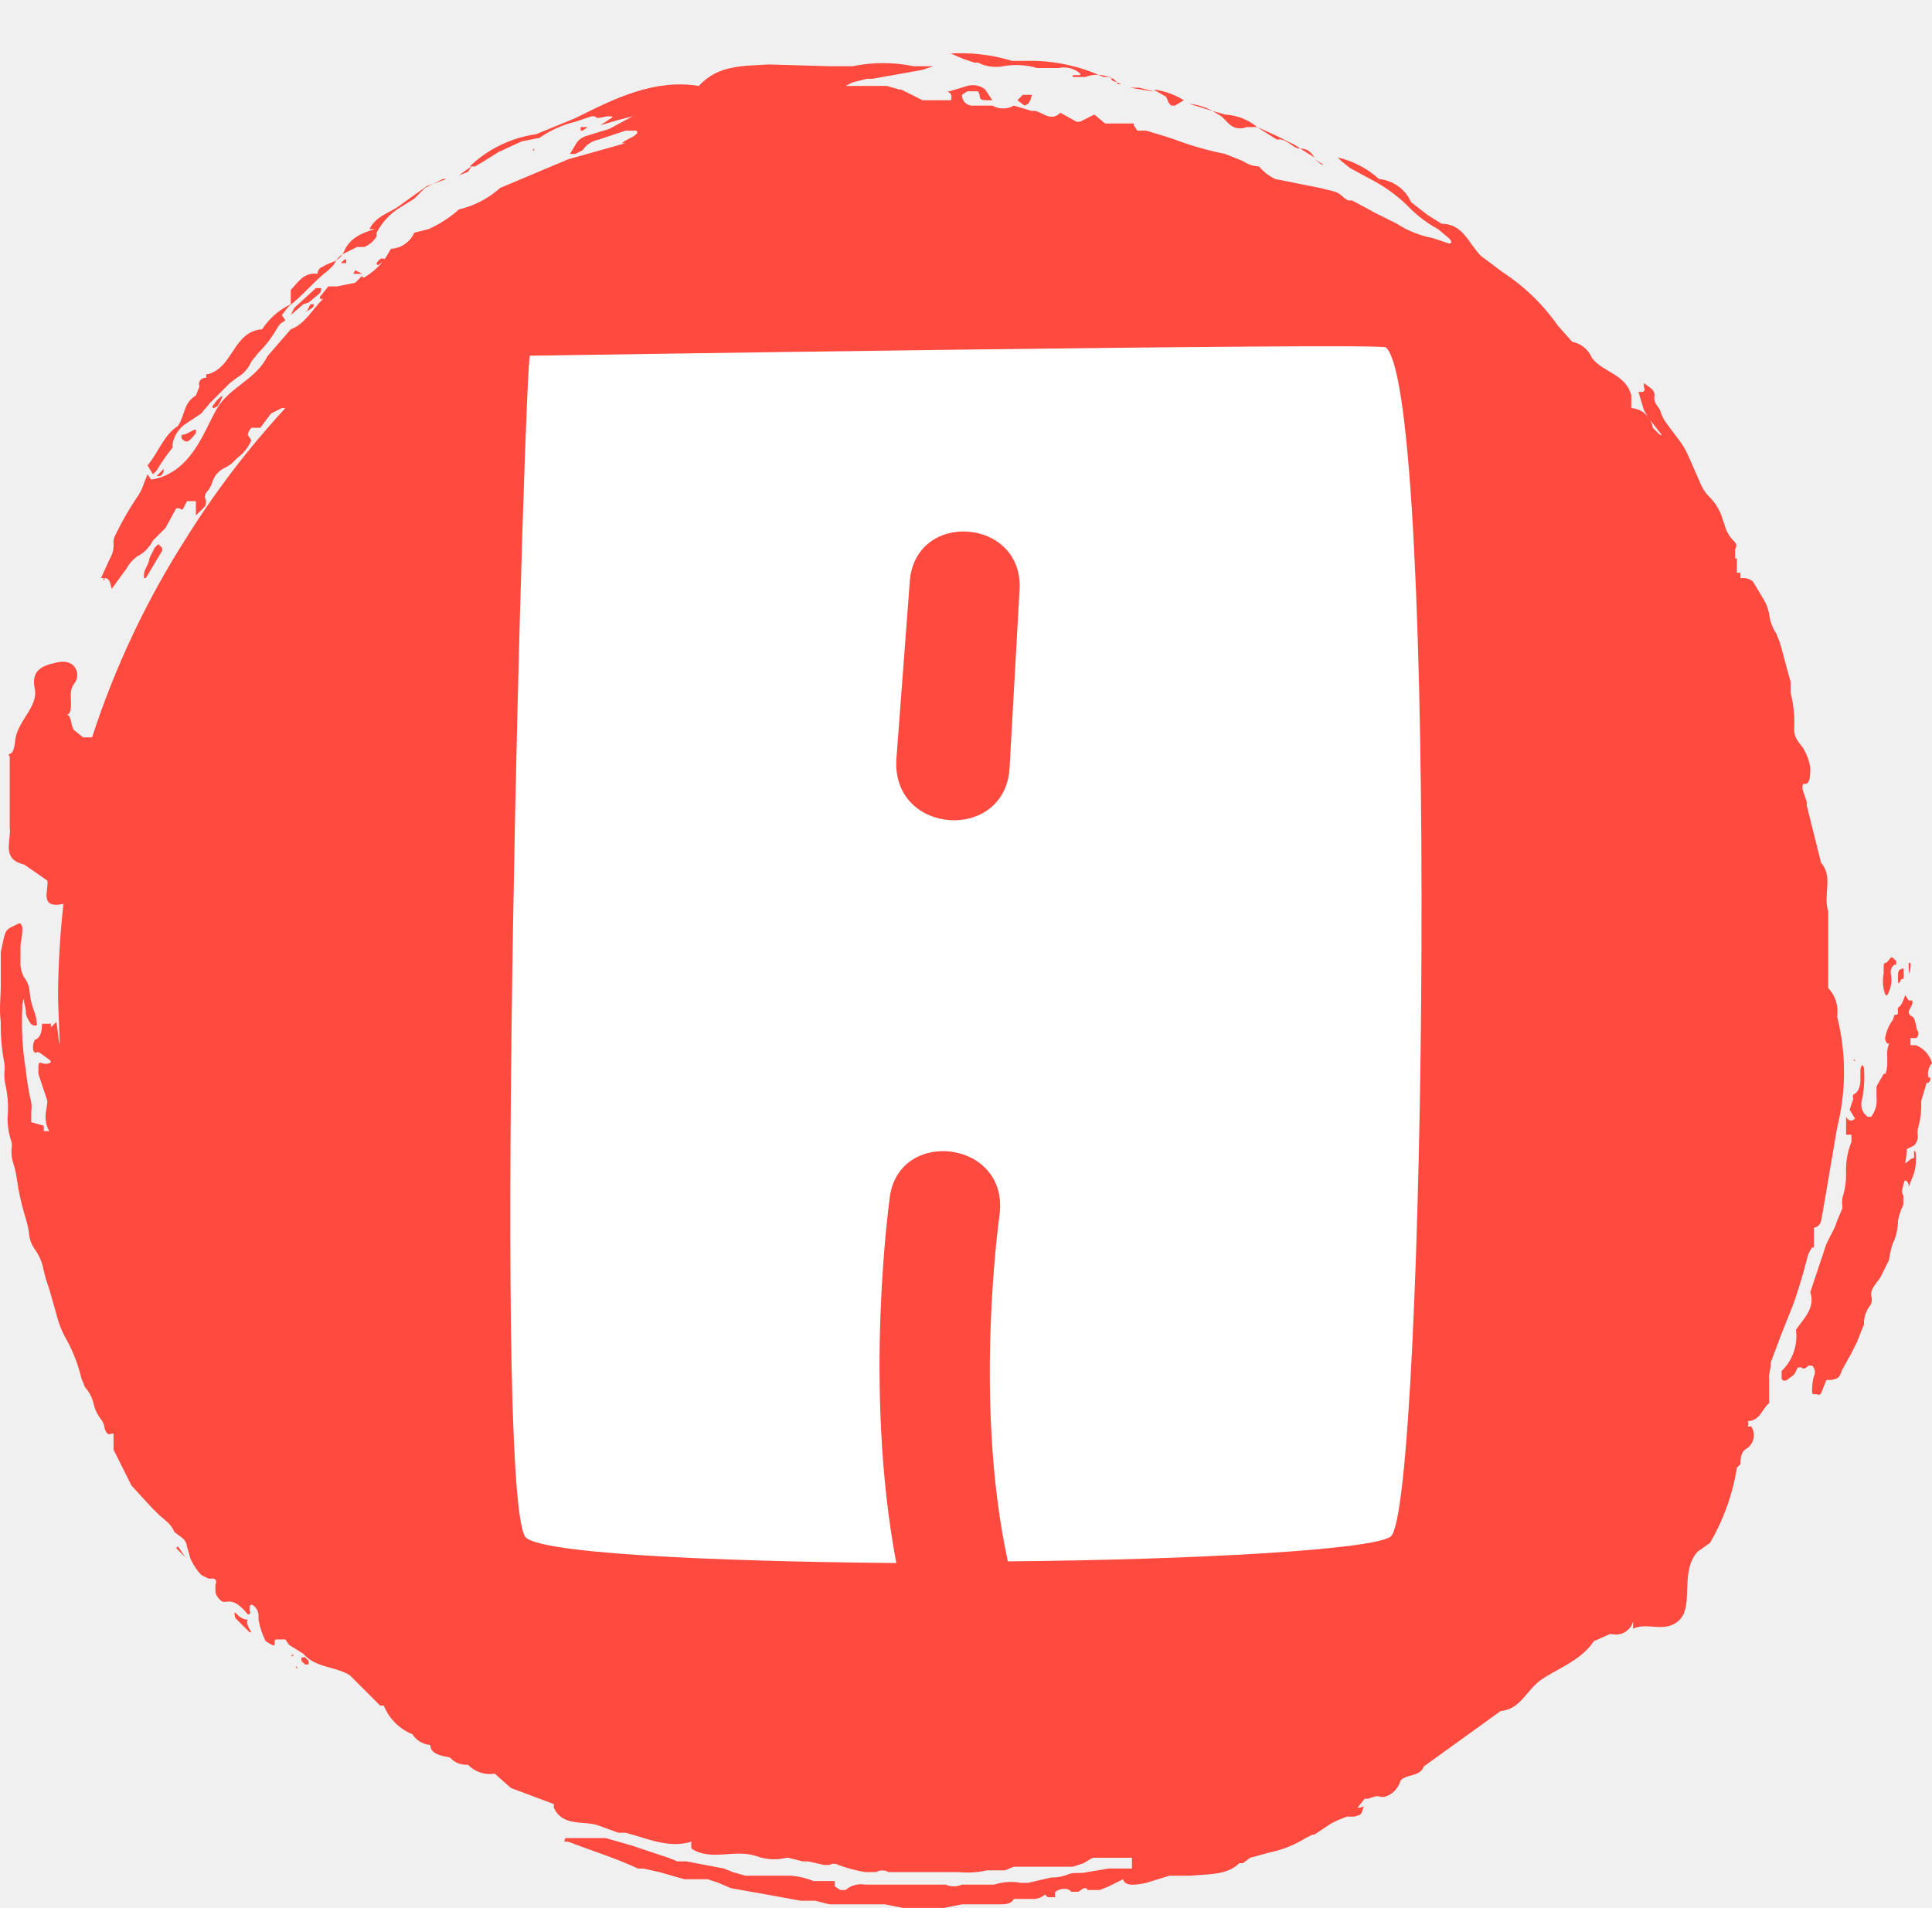
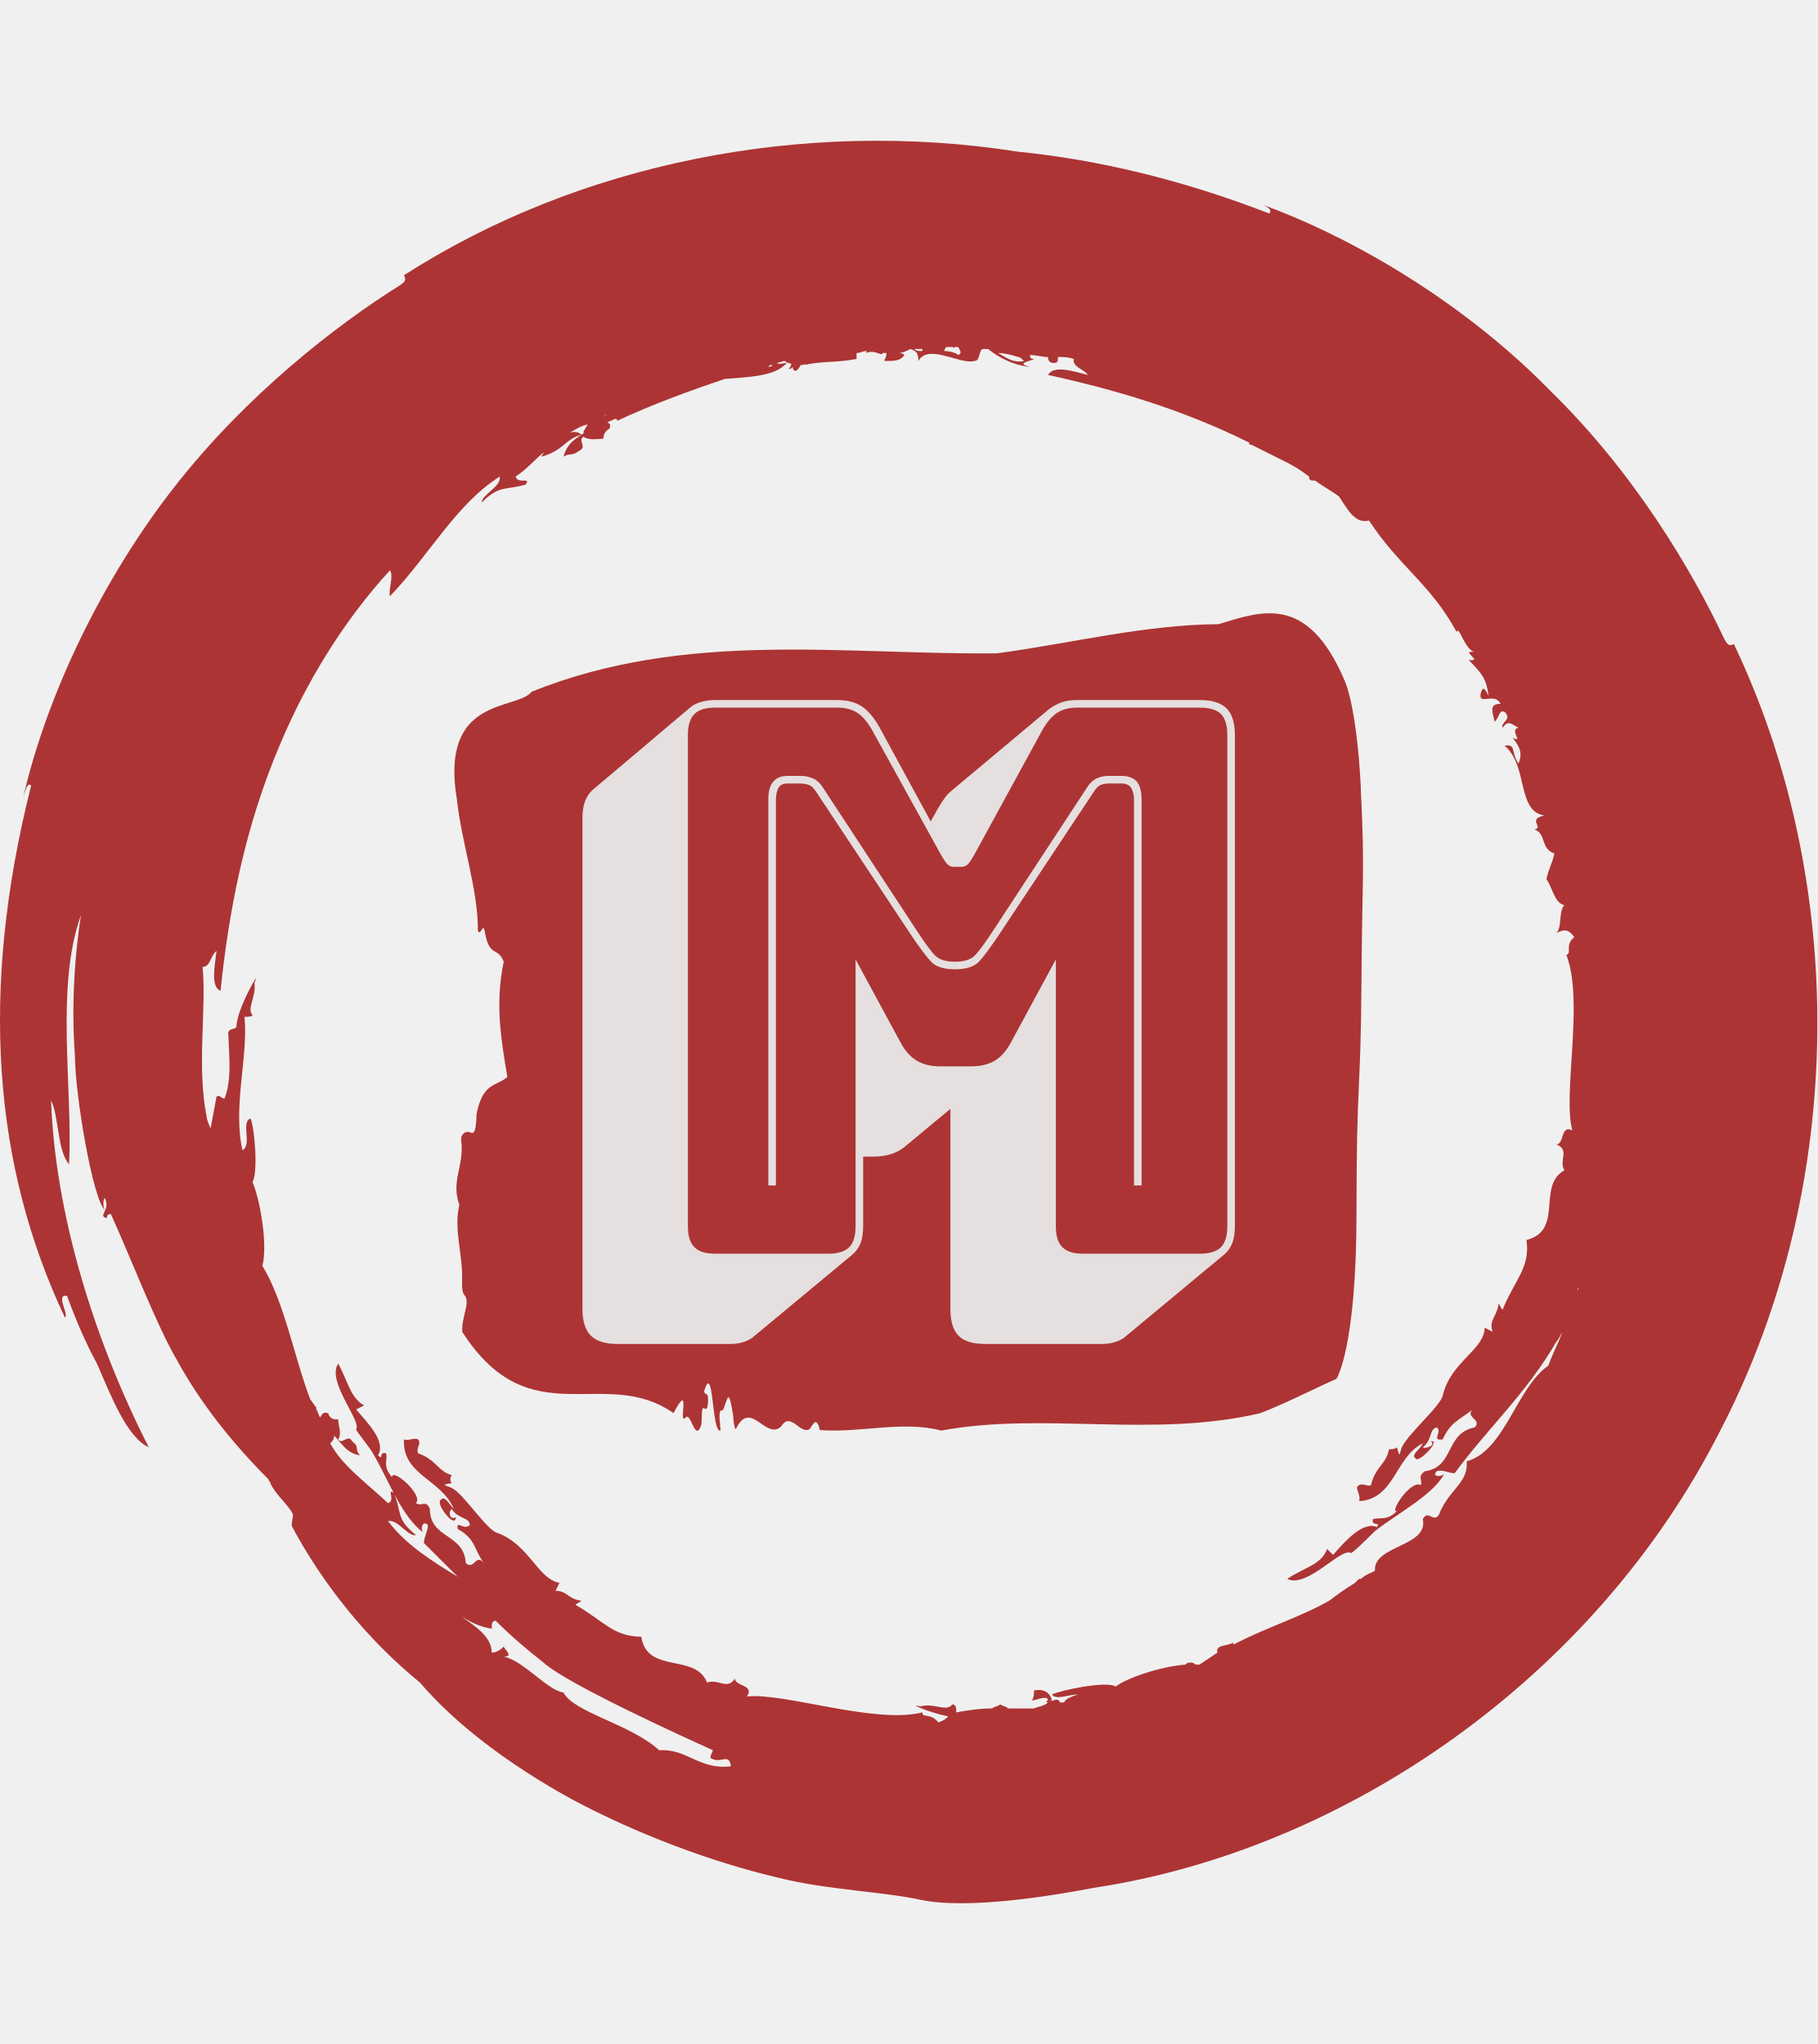
- <svg xmlns="http://www.w3.org/2000/svg" width="308.761" height="304.916" viewBox="0 0 106.008 104.687" class="css-1j8o68f" version="1.1" id="svg23">
-   <defs id="SvgjsDefs2684" />
-   <g id="SvgjsG2685" featurekey="rootContainer" transform="matrix(0.9820593,0,0,0.9820593,-0.05456052,0)" fill="#ff4a3f">
-     <g id="g17">
-       <path d="M19.8 15.3h.5l-.4-.2zm.5.1zm.8-.7c0 .1 0 .1.1.1l.4-.3c-.2-.1-.3-.1-.5.2zm.4-.2zm-4.1 2.3zm-.2.6l.3-.2c.1-.1.1-.2.1-.2h-.2l-.2.4c-.1-.1-.1 0 0 0zm2.2-2.9h-.1l-.2.2h.3zm-2.1 2.4l.6-.5c.1-.1.1-.2.1-.3h-.3l-1.2 1.1-.2.4.7-.6zm-1.1.8z" id="path3" />
-       <path d="M9.7 25v-.2a1.7 1.7 0 0 1 .7-1.1l.9-.6.5-.6.7-.7.4-.4.4-.3a1.9 1.9 0 0 0 .8-.9l.4-.5a5.9 5.9 0 0 0 1-1.3l.2-.3.3-.2-.2-.3.4-.5c.8-.6 1.4-1.4 2.2-2l.3-.3a1.4 1.4 0 0 1 .5-.6l.8-.4h.4a1.4 1.4 0 0 0 .7-.6V13a3.5 3.5 0 0 1 1.3-1.4l.8-.5.2-.2.4-.4 1-.5h.2l-1.1.4-1.4 1c-.6.5-1.4.6-1.8 1.4h.3c-.7.2-1.4.5-1.7 1.2s-.8.6-1.2.9a.4.4 0 0 0-.3.4c-.8-.1-1.1.5-1.5.9v.8a3.9 3.9 0 0 0-1.6 1.4c-1.6.1-1.6 2.1-3 2.5h-.1a.2.2 0 0 0 0 .2c-.3 0-.5.2-.4.5l-.2.5c-.7.4-.6 1.1-1 1.7-.8.5-1.1 1.5-1.7 2.2l.3.5.2-.2a11.6 11.6 0 0 1 .9-1.3zM53.9 3.3l.6.2h.2a2.2 2.2 0 0 0 1.4.2 4.1 4.1 0 0 1 1.9.1h1.2a1.4 1.4 0 0 1 1.2.3.1.1 0 0 1 0 .1H60a.1.1 0 0 0 0 .1h.7a1.8 1.8 0 0 1 1.3 0c.2 0 .1.1.2.2l.5.2h-.2c-.2-.4-.5-.4-.8-.4a9.7 9.7 0 0 0-4.3-.9h-.8A9.8 9.8 0 0 0 53 3h.2zm7.3 3.1zM50.3 4.7zm10.9 1.7h.2-.2zM19 14.7zm32.1-10zm17.6 2.2a.9.9 0 0 0 1 .2h.6a3.1 3.1 0 0 0-1.8-.7l-.7-.2.5.3zm-3.4-1.3c0 .1.1.2.2.3h.2l.5-.3a4.2 4.2 0 0 0-1.7-.6l.7.4zm7.4 2.7l.8.5c-.2-.3-.4-.5-.8-.5z" id="path5" />
-       <path d="M99 76.1l.6-1.6.6-1.5c.2-.5.6-1.8.8-2.6a1.7 1.7 0 0 1 .3-.7h.1v-1.1c.5-.1.4-.6.5-.9l.8-4.7a12.7 12.7 0 0 0 0-6.2 1.9 1.9 0 0 0-.5-1.6v-4.3c-.3-.9.3-1.9-.4-2.7L101 45a.4.4 0 0 0 0-.2l-.2-.6a.5.5 0 0 1 0-.4h.1c.3 0 .3-.5.3-.9a3 3 0 0 0-.4-1.1l-.3-.4a1.1 1.1 0 0 1-.2-.7 6.7 6.7 0 0 0-.2-2v-.6c-.2-.7-.4-1.5-.6-2.2l-.2-.5a2.5 2.5 0 0 1-.4-1.1 2.5 2.5 0 0 0-.3-.8l-.6-1a.8.8 0 0 0-.6-.2h-.1V32h-.2v-.8H97V31a.4.4 0 0 0 0-.1v-.2c.1-.2.1-.3-.1-.5a1.8 1.8 0 0 1-.4-.6l-.2-.6a2.9 2.9 0 0 0-.7-1.2 2.2 2.2 0 0 1-.5-.7l-.7-1.6a4.3 4.3 0 0 0-.6-1l-.6-.8a2.4 2.4 0 0 1-.4-.8l-.2-.3a.6.6 0 0 1-.1-.5.5.5 0 0 0-.2-.4l-.4-.3v.2c.1.2 0 .3-.1.3h-.2l.3 1 .3.5.7.9h-.1l-.2-.2-.2-.2a1.3 1.3 0 0 0-1.2-1.1v-.7c-.3-1.2-1.6-1.3-2.2-2.1a1.5 1.5 0 0 0-1.1-.9l-.8-.9a11.3 11.3 0 0 0-3.1-3l-.8-.6-.4-.3c-.7-.7-1-1.8-2.2-1.8l-.8-.5-.9-.7a2.2 2.2 0 0 0-1.8-1.3 5.1 5.1 0 0 0-2.3-1.2l.2.2.5.4 1.3.7a8.5 8.5 0 0 1 2.1 1.6 6.8 6.8 0 0 0 1.5 1.1l.6.5c.1.1.2.2.1.3H81l-.9-.3a5.6 5.6 0 0 1-2-.8l-1.2-.6-1.3-.7h-.2c-.3-.1-.4-.4-.8-.5l-.8-.2-2.5-.5a2.6 2.6 0 0 1-.9-.7 1.7 1.7 0 0 1-.9-.3l-1-.4a18.1 18.1 0 0 1-2.8-.8l-.6-.2-1-.3h-.5l-.2-.3v-.1h-1.6l-.6-.5-.4.2-.4.2h-.2l-.9-.5c-.6.6-1.1-.2-1.6-.1l-1-.3a1.2 1.2 0 0 1-1.2 0h-1.2a.6.6 0 0 1-.5-.6l.3-.2h.6a.7.7 0 0 1 .1.3c0 .2.2.2.5.2h.2l-.4-.6a1.1 1.1 0 0 0-1-.2l-1 .3H53c.3.2.2.3.2.5h-1.6l-.4-.2-.8-.4h-.1l-.7-.2h-2.3l.4-.2.8-.2h.3l1.7-.3 1.1-.2.6-.2h-1.1a8.4 8.4 0 0 0-3.4 0h-1.3L43 3.6c-1.4.1-2.8 0-3.9 1.2-2.5-.4-4.7.7-6.9 1.8l-2.2.9a6.7 6.7 0 0 0-3.7 1.8h.3l.5-.3.8-.5 1.3-.6 1-.2a6 6 0 0 1 2-.9l.9-.3h.2c.1.2.5 0 .7 0h.2c.1 0 .1.1 0 .1l-.6.4 1-.3.8-.2-1.3.7-1.3.4a1 1 0 0 0-.6.5l-.3.5h.3l.4-.2a1.4 1.4 0 0 1 .9-.6l1.5-.5h.5a.1.1 0 0 1 .1.2c-.2.2-.6.3-.8.5h.2l-3.2.9-3.8 1.6a5.2 5.2 0 0 1-2.3 1.2 6.6 6.6 0 0 1-1.7 1.1l-.8.2a1.5 1.5 0 0 1-1.3.9l-.3.5a3.7 3.7 0 0 1-1.2 1.1h-.1v-.1l-.2.2-.2.2-1 .2h-.5l-.4.5c-.1.1-.1.2 0 .2h.1c-.6.6-1 1.4-1.8 1.7L15 19.9c-.6 1.2-1.8 1.6-2.6 2.6s-1.4 3.9-3.9 4.3l-.2-.3-.2.5a2.7 2.7 0 0 1-.4.8 16.9 16.9 0 0 0-1.2 2.1.8.8 0 0 0-.1.5 1.4 1.4 0 0 1-.2.8l-.5 1.1h.2c.3 0 .3.3.4.6l.8-1.1a2.2 2.2 0 0 1 .6-.7 2 2 0 0 0 .9-.9l.3-.3.4-.4.6-1.1h.2c.1.1.1.1.2 0l.2-.4h.5v.8l.5-.5a.5.5 0 0 0 0-.5.4.4 0 0 1 .1-.3 1.5 1.5 0 0 0 .3-.5 1.3 1.3 0 0 1 .8-.9l.3-.2.3-.3a2.4 2.4 0 0 0 .8-1l-.2-.3c0-.1.1-.3.2-.4h.5l.6-.8.6-.3h.2a48.8 48.8 0 0 0-5.5 7.2h-.1.1a48.4 48.4 0 0 0-5.3 11.2h-.5l-.5-.4c-.2-.2-.1-.7-.4-.9h.1c.3-.5-.1-1.2.3-1.7s.1-1.4-.9-1.2-1.5.5-1.3 1.5-1 1.8-1.1 2.9-.5.5-.3.9v3.9c.1.8-.5 1.8.8 2.1l1.3.9c.1.5-.5 1.6.9 1.3a49.2 49.2 0 0 0-.3 5c0 1.1.1 2.2.1 3.3v-.4c-.1-.4-.1-.8-.2-1.3l-.3.3v-.2h-.5c0 .5-.1.8-.4.9a.9.9 0 0 0-.1.5c0 .1.1.3.2.2s.4.2.7.4-.2.3-.4.2-.2.1-.2.3v.3l.5 1.5c0 .3-.1.6-.1.9a1.7 1.7 0 0 0 .2.8h-.3v-.3l-.7-.2v-.6a1.5 1.5 0 0 0 0-.5 14.6 14.6 0 0 1-.3-1.8 16.6 16.6 0 0 1-.2-3.5.9.9 0 0 1 .1-.5v.2a2.9 2.9 0 0 1 .1.5.8.8 0 0 0 .1.4c.1.2.2.4.4.4s.1-.1.1-.2a2.1 2.1 0 0 0-.1-.5 4.2 4.2 0 0 1-.3-1.3 1.5 1.5 0 0 0-.3-.7 1.6 1.6 0 0 1-.2-.9v-.8c0-.3.1-.6.1-.9a.5.5 0 0 0-.1-.4h-.1c-.8.4-.7.2-1 1.6V55c0 .7-.1 1.4 0 2.1a10.8 10.8 0 0 0 .2 2.3 1.8 1.8 0 0 1 0 .5 3.1 3.1 0 0 0 .1.9 5.9 5.9 0 0 1 .1 1.3 3.9 3.9 0 0 0 .2 1.7 1.2 1.2 0 0 1 0 .4 2.1 2.1 0 0 0 .1.8 4.9 4.9 0 0 1 .2.9 14 14 0 0 0 .5 2.2 5 5 0 0 1 .2 1 1.7 1.7 0 0 0 .3.7 2.9 2.9 0 0 1 .5 1.2 8.5 8.5 0 0 0 .3 1l.4 1.4a5.4 5.4 0 0 0 .6 1.5 8.5 8.5 0 0 1 .8 2.1l.2.5a2.1 2.1 0 0 1 .5 1 2.1 2.1 0 0 0 .4.8 1 1 0 0 1 .2.5c.1.3.2.4.4.3h.1v.9l.5 1 .5 1 1.1 1.2.4.4c.3.3.7.5.9 1l.4.3a.7.7 0 0 1 .3.5l.2.7a3.3 3.3 0 0 0 .6.9l.4.2h.3a.2.2 0 0 1 .1.3 2.5 2.5 0 0 0 0 .5.9.9 0 0 0 .4.5h.2c.4-.1.8.2 1.2.7h.1c0-.1.1-.1 0-.2v-.2c0-.1.1-.2.2-.1a.7.7 0 0 1 .3.6v.2a4.3 4.3 0 0 0 .4 1.2c.5.3.5.3.5.1s0-.2.2-.2h.4l.2.3.8.5c.7.8 1.8.7 2.6 1.2l1.7 1.7h.2a2.9 2.9 0 0 0 1.6 1.6 1.3 1.3 0 0 0 1 .6c0 .5.6.6 1.1.7a1.2 1.2 0 0 0 .8.4h.2a1.7 1.7 0 0 0 1.5.5l.9.8 2.4.9v.2c.5 1.1 1.7.7 2.5 1l1.1.4h.4c1.2.3 2.4.9 3.7.5a.7.7 0 0 0 0 .4c1.1.7 2.4 0 3.6.4a2.9 2.9 0 0 0 1.7.1h.1l.8.2h.3l.9.2h.3a.5.5 0 0 1 .5 0 7.9 7.9 0 0 0 1.5.4h.6a.7.7 0 0 1 .7 0h3.9a5 5 0 0 0 1.6-.1h1l.5-.2H60l.6-.2.5-.3h2.2v.6H62l-1.2.2c-.4.1-.7 0-1 .1a2.4 2.4 0 0 1-1 .2l-1.3.3h-.4a3.1 3.1 0 0 0-1.5.1h-1.8a1.1 1.1 0 0 1-.9 0h-4.5a1.3 1.3 0 0 0-1.1.3H47l-.3-.2v-.3h-1.2a4.1 4.1 0 0 0-1.3-.3h-2.5l-.7-.2-.5-.2-2.1-.4h-.5l-.5-.2-2.1-.7-1.4-.4h-2.2c-.1 0-.1.1-.1.2h.2c1.3.5 2.6.9 3.9 1.5h.3l.9.2 1.4.4h1.3l.6.2.7.3 1.7.3 1.1.2 1.1.2h.8l.8.2h3.1l1 .2h2.3l1-.2H56c.4 0 .6-.1.7-.3h1a1 1 0 0 0 .8-.3c-.1.1 0 .1.1.2h.4v-.2c0-.1 0-.1.2-.2s.6-.1.7.1h.4l.3-.2c.2 0 .2 0 .2.1h.7l.5-.2.8-.4c.1.3.4.4 1.3.2l1.3-.4h1.2c.9-.1 2 0 2.7-.7h.2l.4-.3 1.1-.3a6.1 6.1 0 0 0 2-.8l.4-.2h.1l.9-.6.4-.2.5-.2h.4c.4-.1.4-.1.5-.4s0-.1-.2-.1h-.1l.4-.5h.2c.3-.1.5-.2.7-.1h.2a1.3 1.3 0 0 0 .9-.9c.3-.4 1.1-.2 1.3-.8l4.3-3.1c1.1-.1 1.4-1.1 2.2-1.7s2.3-1.1 3-2.2l.9-.4h.1a1 1 0 0 0 1.2-.7v.4c.8-.4 1.8.3 2.6-.5s0-2.7 1-3.8l.7-.5a12.1 12.1 0 0 0 1.5-4.2l.2-.2c0-.3 0-.7.4-.9a.9.9 0 0 0 .2-1.2h-.2a.3.3 0 0 0 0-.3c.7 0 .8-.7 1.2-1V77a.5.5 0 0 1 0-.2 3.8 3.8 0 0 0 .1-.7zM5.9 32.2z" id="path7" />
-       <path d="M26.4 9.3l-.3.2-.4.3.5-.2zm6.1-2h.1l.3-.2h-.4zm-2.6 1l-.1.1h.1v-.1zm-1.5 1.4zm1.3-.2zm-6.3 3.1zM9.2 26.2l-.4.4H9a.4.4 0 0 0 .2-.4zm3-3.5a2.1 2.1 0 0 0 .3-.6 1.5 1.5 0 0 0-.5.5c-.1.1-.1.2 0 .2zM11 24.2V24c-.2 0-.5.3-.8.3v.2c.3.3.4.2.8-.3zm3 66.2zM73.9 9.2h.1l-.5-.3zm-2.5-1.4c.5-.1.8.4 1.2.5h.1l-.3-.2-1-.5-1.1-.5.3.2zM52.8 3.1zm11.7 2h-.1l-1.2-.2h.5zm2 .7l1.3.4a3.3 3.3 0 0 0-1.3-.4zm-9 0a1 1 0 0 0 .2-.5h-.5l-.3.3.4.3zm9 1.6zM49.9 4.2zm2.9.7zM48.5 4zm13.8 2.1a.5.5 0 0 0 0 .1zm44.8 52.3h-.3V58h.3c.1 0 .2-.3.1-.4s-.1-.7-.3-.8a.3.3 0 0 1-.2-.3l.2-.4a.4.4 0 0 0 0-.2h-.2l-.2-.3c-.1.3-.2.6-.4.7a.5.5 0 0 0 0 .2c0 .1 0 .2-.1.2h-.1a1.1 1.1 0 0 1-.1.3 2.3 2.3 0 0 0-.4.9.4.4 0 0 0 .1.4h.1a1.7 1.7 0 0 0-.1.8v.4a1.8 1.8 0 0 1-.1.5h-.1l-.4.7v.6a1.5 1.5 0 0 1-.3 1.1h-.2l-.2-.2a.9.9 0 0 1-.1-.8 6.5 6.5 0 0 0 .1-1.7c0-.1-.1-.2-.1-.2a.5.5 0 0 0-.1.3v.6c0 .2-.1.6-.3.7s-.1.2-.1.3l-.2.6.3.5c-.2.2-.4.1-.5-.1v1h.3v.4a4.2 4.2 0 0 0-.3 1.4 3.3 3.3 0 0 0 0 .4 4 4 0 0 1-.2 1.3 2 2 0 0 0 0 .6l-.3.7a3.2 3.2 0 0 1-.3.7l-.3.6-.9 2.7c.3.9-.4 1.5-.8 2.1a2.7 2.7 0 0 1-.8 2.3v.4c0 .1.1.2.3.1l.4-.3.2-.4h.2c.1.1.2.1.4-.1h.2a.5.5 0 0 1 .1.6 2.9 2.9 0 0 0-.1.8c0 .1 0 .2.1.2h.2c.1.1.2 0 .3-.3l.2-.5h.3c.4-.1.4-.1.6-.6l.5-.9.3-.6.4-1a1.6 1.6 0 0 1 .3-1 .6.6 0 0 0 .1-.6c0-.2 0-.3.2-.6l.3-.4.5-1a4.7 4.7 0 0 1 .2-.9 3 3 0 0 0 .3-1.3 3.8 3.8 0 0 1 .3-.9v-.5c-.1-.2-.1-.2 0-.6s.1-.2.2-.2a.4.4 0 0 1 .1.3l.2-.5a2.3 2.3 0 0 0 .2-.9v-.3c0-.1 0-.3-.1-.3v.4c-.2 0-.3.2-.5.3a6.4 6.4 0 0 0 .1-.8l.4-.2a.7.7 0 0 0 .2-.6 1.4 1.4 0 0 1 0-.3 4.8 4.8 0 0 0 .2-1.4v-.2l.3-1h.1a.3.3 0 0 0 .1-.3h-.1a.9.9 0 0 1 .2-.8 1.5 1.5 0 0 0-.9-1zm-1.2 7.8zm-.2-9.9zm0 0zM9.1 30.8a.3.3 0 0 0 0-.2l-.2-.2-.2.2-.3.6c0 .3-.3.6-.3.9v.2h.1zm96.3 24.8h.1a1.7 1.7 0 0 0 .2-1.2.5.5 0 0 1 .2-.5h.1v-.2l-.2-.2h-.1c-.1.1-.2.3-.3.3s-.1.1-.1.3v.3a2.2 2.2 0 0 0 .1 1.2zM13.2 90.1c-.1 0 0 .2 0 .3l.8.8h.1c-.2-.3-.3-.6-.2-.7a.9.9 0 0 1-.5-.2zm.8.3zm92.3-35.7h.1a2 2 0 0 0 0-.6c-.3.1-.3.1-.3.6s.1.1.2 0z" id="path9" />
-       <path d="M106.7 62a.6.6 0 0 0 .1-.5c0-.1-.1-.2-.1-.1h-.2v.2c0 .4.1.5.2.4zm.1-8.2h-.1v.6a1 1 0 0 0 .1-.6zM17.1 92.6h-.2v.2l.2.2h.2v-.2zm86.6-33.3c0-.1 0-.1-.1-.1zM9.9 86.5l.5.5-.4-.6z" id="path11" />
-       <circle cx="10.5" cy="87.1" transform="rotate(-24.8 10.4 87.159)" id="circle13" />
-       <path d="M9.7 30.1h-.1v.2-.2h.1zm83.2-6.6l-.2-.3h-.1zm-14.7 77.1zM5.9 32.2zm-.1.2a.3.3 0 0 0 .1-.2v.2zm1.9-4.9zM61.5 2.4zm42.8 58.2v.1-.1zM16.4 92.5h-.1c.1.1.2 0 .1-.1zm.2.7h.1l-.1-.1v.1zm73.9-71.3zm15.2 34.4zM14.6 91.7zm92.1-37zm-.8 11.4zM34.6 0z" id="path15" />
-     </g>
-   </g>
-   <g id="SvgjsG2686" featurekey="nameFeature-0" transform="matrix(2.284354,0,0,2.284354,27.98006,-5.60952)" fill="#ffffff">
-     <path d="M9.6 16.48 l-0.32 4.24 c-0.08 1.8 2.6 1.96 2.72 0.2 l0.24 -4.28 c0.12 -1.76 -2.56 -1.96 -2.64 -0.16 z M0.48 11 l0 0 c0.04 0 20.48 -0.32 20.56 -0.2 c1.28 1.12 0.96 27.8 0.12 28.56 c-0.4 0.32 -4.64 0.56 -9.2 0.6 c-0.84 -3.84 -0.2 -8.32 -0.2 -8.32 c0.24 -1.8 -2.44 -2.12 -2.64 -0.4 c0 0.04 -0.64 4.52 0.16 8.76 c-4.56 -0.04 -8.68 -0.24 -8.92 -0.64 c-0.8 -1.44 0 -28.28 0.12 -28.36 z" id="path20" />
+ <svg xmlns="http://www.w3.org/2000/svg" version="1.1" width="1000" height="1125" viewBox="0 0 1000 1125">
+   <g transform="matrix(1,0,0,1,0,0)">
+     <svg viewBox="0 0 320 360" data-background-color="#ffffff" preserveAspectRatio="xMidYMid meet" height="1125" width="1000">
+       <g id="tight-bounds" transform="matrix(1,0,0,1,0,0)">
+         <svg viewBox="0 0 320 360" height="360" width="320">
+           <g>
+             <svg />
+           </g>
+           <g>
+             <svg viewBox="0 0 320 360" height="360" width="320">
+               <g>
+                 <path d="M165.217 303.356c-1.404-1.755-2.809-0.702-2.808-1.755-8.426 2.106-24.223-3.511-30.894-2.809 1.404-2.106-2.106-1.755-2.106-3.159-1.404 2.106-2.809 0-4.915 0.702-2.106-5.266-10.532-1.404-11.585-8.075-4.915 0-6.67-2.809-11.586-5.617 0.351-0.351 0.702-0.351 1.054-0.702-2.457-0.351-2.457-1.755-4.564-1.755l0.702-1.405c-3.862-0.702-5.266-6.67-10.883-8.776-1.755-0.351-5.617-6.319-7.723-7.724-1.053-0.702-2.809-0.702-0.352-1.053-0.351-0.351-0.351-1.053 0-1.404-2.457-0.702-2.809-2.809-5.968-3.862-0.351-1.053 0.702-1.755 0-2.457-0.702-0.351-1.755 0.351-2.457 0-0.351 6.319 6.67 7.021 8.777 12.287-0.702-0.702-1.755-2.809-2.458-1.404-0.351 1.053 2.809 4.915 2.809 2.808-1.053 0.702-1.404-1.053-0.703-1.404 1.053 1.755 3.16 1.404 3.16 2.809-1.053 1.053-2.457-1.053-2.106 0.702 3.16 1.755 2.809 3.511 4.563 5.968-1.404-1.755-1.755 1.404-3.159 0-0.351-5.266-6.319-4.213-6.319-9.479-0.702-1.755-1.404-0.351-2.458-1.053 1.404-1.404-4.213-6.319-4.213-4.564-1.755-2.106-0.702-2.809-1.053-4.213-1.404-0.351-0.351 1.404-1.404 0.351 1.404-2.457-1.755-5.617-3.862-8.074l1.405-0.702c-2.457-1.404-2.809-4.213-4.564-7.373-2.106 3.16 4.213 10.181 3.159 11.585 0 0.351 2.457 3.16 3.16 4.564 2.809 4.915 4.915 10.883 8.777 13.692-0.702-0.351-0.351-2.457 0.702-1.404 0 1.053-0.702 2.106-0.702 3.159 2.106 2.106 3.862 3.862 5.968 5.968-4.564-2.809-9.128-5.617-12.288-9.83 1.755-0.351 3.511 2.809 4.915 2.458-3.511-2.809-2.457-3.862-3.861-7.372-1.404-1.053 0.351 1.404-1.054 1.755-4.564-4.213-8.075-6.67-10.181-10.532 0.351-0.351 0.702-0.702 0.703-1.404-0.351-0.351-0.351-0.351-0.703-0.702 2.106 2.106 2.809 3.862 5.266 4.212-1.053-1.053 0-1.404-1.404-2.457-0.702-1.404-1.755 0.702-2.457-0.351 0.702-1.053 0-2.457 0-3.511-0.702 0-1.404 0-1.756-1.053-0.702-0.351-1.053 0-1.404 0.702-0.351-0.351-0.351-1.053-0.702-1.404v-0.351c-0.351-0.351-0.702-1.053-1.053-1.405-2.809-7.372-4.564-17.202-8.426-23.521 1.053-4.213-0.702-12.638-1.755-14.745 1.053-1.755 0.351-9.83-0.351-11.234-1.755 0.702 0.351 4.564-1.404 5.617-1.755-7.723 1.053-16.5 0.351-23.521 0.702 0 1.404 0 1.404-0.351-1.053-1.053 0.702-3.16 0.351-5.617 1.404-3.16-3.16 4.564-3.16 7.723-0.351 0.702-1.755 0-1.404 1.756 0 2.457 0.702 7.372-0.702 10.883-0.702 0-0.702-0.702-1.404-0.351-0.351 1.755-0.702 3.862-1.053 5.617-0.351-0.702-0.702-1.755-0.703-2.107-1.755-8.777 0-18.958-0.702-26.33 1.404 0 1.404-2.106 2.458-2.808-0.351 2.809-1.053 6.319 0.702 7.021 1.404-13.692 4.213-28.787 10.532-43.532 4.564-10.883 11.234-21.766 19.308-30.543 0.702 1.053-0.351 3.511 0 4.564 7.021-7.372 11.585-16.149 19.309-21.064 0.351 1.755-3.16 3.16-3.16 4.564 3.16-3.16 4.213-2.106 7.724-3.159 1.053-1.404-1.404 0-1.756-1.405 2.106-1.404 3.511-3.16 4.915-4.212 0 0.351-0.351 0.351-0.351 0.702 3.862-1.053 4.213-3.16 7.022-3.862-0.351-0.351-1.053-0.702-2.107-0.351 0.702-0.351 1.755-1.053 2.809-1.404-0.351 0-0.351 0.351-0.702 0.351 2.106-1.053 0.351 0.351 0.351 1.053 0.351 0 0.702-0.351 0.702-0.351-2.106 1.404-3.511 2.106-4.213 4.564 1.053-0.702 1.404 0 2.809-1.054 1.404-0.702-0.351-1.755 0.702-2.457 1.053 0.702 2.457 0.351 3.51 0.351 0-0.702 0.351-1.404 1.054-1.755 0.351-0.702 0-1.053-0.352-1.053 0.351-0.351 0.702-0.351 1.405-0.703 0 0 0.351 0 0.351 0.351 5.968-2.809 12.638-5.266 18.957-7.372 3.862-0.351 8.777-0.351 10.883-2.808-0.702 0-1.404 0.351-1.755 0 0.351 0 1.053-0.351 1.404-0.351 0.702 0.702 1.755 0 0.702 1.404 0.351 0 0.351 0 0.703-0.351 0 0.351 0 0.351 0.351 0.702 0.351 0 0.702-0.351 1.053-1.053 0.351 0 0.702 0 1.053-0.351l-0.351 0.351c2.809-0.702 5.266-0.351 9.128-1.054 0-0.351 0-0.702 0-1.053 0.702 0 1.053-0.351 1.755-0.351v0.351c1.404-0.702 2.809 0.702 2.808 0 0.351 0 0.351 0 0.703 0 0 0.702-0.351 1.053-0.351 1.405 1.755 0 2.809 0 3.51-1.054-0.351-0.351-0.702-0.351-1.053-0.351 0.702 0 1.404-0.351 2.106-0.702 1.053 0.351 1.404 0.702 1.405 2.107 1.755-3.16 7.372 0.702 9.829 0 1.053 0 0.702-1.404 1.405-2.107 0.351 0 0.702 0 1.053 0 1.755 1.404 4.213 2.809 7.372 3.16-2.809-0.702 0.351-1.053 0.702-1.405-0.702 0-0.702-0.351-0.702-0.702 1.053 0 2.106 0.351 3.16 0.351 0 0.702 0.351 1.053 1.053 1.054 0.702 0 0.702-0.351 0.702-1.054 1.053 0 1.755 0 2.809 0.351-0.351 1.404 1.755 1.755 2.457 2.809-2.809-0.702-5.968-1.755-7.021 0 11.234 2.457 23.521 5.968 35.457 11.936 0 0 0 0 0 0.351h0.352c2.106 1.053 4.213 2.106 6.319 3.16 1.404 0.702 2.457 1.404 3.861 2.457 0 0.351 0 0.702 0.703 0.702h0.351c1.404 1.053 2.809 1.755 4.212 2.809 1.404 2.106 2.809 4.915 5.266 4.213 5.266 8.075 10.883 11.234 15.447 19.659 0.351-1.404 1.404 3.16 3.16 3.511-2.809-0.351 1.755 1.755-1.053 1.404 2.457 2.457 3.16 3.511 3.51 6.319-0.702-1.404-1.053-1.755-1.404-0.351-0.351 2.106 2.457-0.351 3.511 1.756-2.106 0-1.404 1.404-1.054 3.159 1.053-1.053 0.702-2.106 1.756-1.755 1.404 1.404-0.702 1.755-0.351 2.809 1.053-1.404 1.404-0.702 2.808 0-1.755 0.351 1.053 2.809-1.053 1.755 1.404 1.755 1.755 2.809 1.053 4.564-1.404-2.106-0.351-3.511-2.457-3.16 4.213 3.511 2.106 11.585 7.021 12.287-3.16 0.702 0 2.106-1.755 2.458 2.106 0.702 1.053 3.511 3.51 4.213-0.351 1.755-1.053 2.809-1.404 4.563 1.053 1.404 1.404 4.213 3.16 4.564-1.053 1.053-0.351 3.862-1.404 4.915 1.404-0.702 2.106-0.702 3.159 0.702-1.755 1.404-0.351 2.809-1.404 3.16 3.16 8.075-0.702 24.575 1.053 30.894-2.106-1.053-1.404 2.457-2.808 2.457 2.457 1.053 0.351 2.809 1.404 4.564-4.915 2.809 0 10.532-6.67 12.287 0.702 4.915-2.106 7.021-4.213 12.288-0.351-0.351-0.351-0.702-0.702-1.054-0.351 2.457-1.755 2.809-1.054 4.915l-1.404-0.702c0 3.862-5.968 5.968-7.372 11.936-0.351 1.755-5.617 6.319-7.022 8.777-0.702 1.053-0.351 2.809-1.053 0.351-0.351 0.351-1.053 0.351-1.404 0.351-0.351 2.457-2.457 3.16-3.16 6.319-0.702 0.351-1.755-0.702-2.457 0.351 0 0.702 0.702 1.755 0.351 2.458 6.319-0.351 6.319-7.723 11.234-10.181-0.351 1.053-2.457 2.106-1.053 2.808 1.053 0 4.213-3.511 2.457-3.159 1.053 0.702-1.053 1.404-1.404 1.053 1.755-1.404 1.053-3.16 2.458-3.511 1.053 0.702-1.053 2.457 1.053 2.107 1.404-3.16 3.16-3.511 5.266-5.266-1.404 1.404 1.755 1.755 0.351 3.159-5.266 1.053-3.511 7.021-8.777 7.724-1.404 1.053-0.351 1.404-0.702 2.457-1.755-1.053-5.617 4.915-4.213 4.564-1.755 1.755-2.809 1.053-4.212 1.404-0.351 1.404 1.404 0.351 0.702 1.405-2.457-1.053-5.617 2.457-7.724 4.915l-1.053-1.054c-1.053 2.809-3.862 3.16-7.021 5.266 3.511 1.755 9.479-5.617 11.234-4.564 0.351 0 3.16-2.809 4.213-3.861 4.564-3.511 10.181-6.319 12.287-10.181-0.351 0.702-2.457 0.702-1.404-0.351 1.053-0.351 2.106 0.351 3.159 0.351 5.617-7.723 12.638-14.043 17.905-23.17 0.351-0.351 0.702-1.053 1.053-1.756-0.702 2.106-1.755 3.862-2.458 5.968-5.617 3.862-7.723 15.096-14.393 16.851 0.351 3.862-3.16 4.915-4.915 9.479-1.053 1.404-1.755-1.053-2.809 0.702 1.053 4.915-8.777 4.564-8.425 9.128-0.702 0.351-1.755 0.702-2.458 1.404h-0.351c-0.351 0.351-0.351 0.351-0.702 0.702-1.755 1.053-3.16 2.106-4.564 3.16-4.915 2.809-11.585 4.915-16.851 7.723v-0.351c-1.404 0.702-3.16 0.351-2.809 1.756-1.053 0.702-2.106 1.404-3.159 2.106-0.351 0-0.351 0-0.702 0 0 0-0.351-0.351-0.702-0.351-0.702 0-0.702 0-1.054 0.351-4.564 0.351-10.532 2.457-12.287 3.862-1.755-1.053-9.83 0.702-11.234 1.404 0.702 1.053 2.809 0 4.564 0-1.053 0.351-2.106 0.702-2.458 1.404-0.351 0-0.351 0-0.702 0-0.351-1.053-1.404 0-1.755-0.351h0.351c-0.351-1.404-1.404-2.106-3.16-1.755 0 0.702 0 1.053-0.351 1.755 0.702 0 2.809-1.053 2.809 0-0.351 0-0.351 0.351 0 0.351-0.702 0.702-1.755 0.702-2.458 1.054-1.404 0-3.16 0-4.563 0-0.351-0.351-0.702-0.351-1.405-0.703-0.351 0.351-1.053 0.351-1.404 0.703-2.106 0-4.564 0.351-6.319 0.702 0-0.702 0-1.404-0.702-1.405-1.053 1.404-3.16-0.351-5.617 0.352-2.457-0.702 1.404 1.053 4.915 1.755-0.351 0.351-0.702 0.702-1.756 1.053M116.068 308.271c-4.915-4.564-15.096-6.67-16.851-10.181-2.809-0.351-7.021-5.617-10.532-6.319 1.755 0 0.351-1.053 0-1.755-0.702 0.702-1.404 1.053-2.106 1.053 0-2.809-2.809-4.564-5.266-6.319 1.755 1.053 3.16 1.755 5.266 2.106 0-0.702 0-1.404 0.702-1.404 2.457 2.457 5.266 4.915 8.425 7.372 4.213 3.862 25.979 13.692 29.841 15.447 0 0-0.702 1.404-0.351 1.404 1.755 1.053 3.16-1.053 3.511 1.404-5.617 0.702-7.723-3.16-12.639-2.808M277.909 226.824v0.351 0c-0.351 0 0-0.351 0-0.351M136.079 64.281c-0.351 0.351-0.702 0.351-0.702 0.351 0-0.351 0.351-0.351 0.702-0.351M129.409 66.036c0 0.351 0 0.351 0 0 0 0.351 0 0.351 0 0 0 0.351 0 0 0 0M106.238 73.408v0c0.351-0.351 0.351-0.351 0.703-0.351-0.351 0-0.702 0.351-0.703 0.351M162.409 61.823c-0.702 0-1.053 0-1.404-0.351 0.351 0 0.702 0 1.053 0h0.351c0 0 0 0 0 0.351M168.728 62.525c-0.351-0.351-1.404-0.702-2.457-0.702 0-0.351 0.351-0.702 0.351-0.702 0.351 0 0.702 0 1.053 0 0 0 0.351 0 0.351 0.351 0 0 0 0 0-0.351 0.351 0 0.351 0 0.702 0 0.351 0.702 0.702 1.053 0 1.404M180.313 63.579c-1.755 0.351-2.809-0.351-4.564-1.405 1.053 0 2.457 0.351 3.511 0.702 0.351 0 0.702 0.351 1.053 0.703M305.292 113.43c-0.702 0.351-1.053 0.351-1.755-1.053-5.617-11.936-15.798-29.138-30.543-43.532-14.394-14.745-33.702-26.681-51.255-33.001 1.053 0.351 2.457 1.053 1.755 1.756-15.447-5.968-30.192-9.479-44.234-10.883-37.915-5.968-77.585 2.106-108.128 21.766 0.351 0.702 0.351 1.053-0.702 1.755-11.234 7.021-27.032 19.309-39.671 35.458-12.638 16.149-22.468 36.511-26.681 54.766 0.351-1.053 0.702-2.809 1.405-2.107-9.128 36.16-6.67 67.053 5.968 93.735 0.702-0.702-1.755-4.213 0.351-3.862 1.404 3.862 3.16 8.075 5.266 11.936 2.457 5.617 5.266 12.989 9.128 14.745-9.83-19.309-16.5-41.426-17.203-61.085 1.404 2.809 1.053 8.777 3.16 11.234 0.702-13.34-2.457-31.245 2.106-43.883-1.053 6.67-1.755 15.798-1.053 24.925 0 6.67 3.16 25.277 5.266 27.032-0.351-0.351-0.351-2.106 0-2.106 1.053 2.106-1.404 3.16 0.351 3.511 0-0.702 0.351-0.702 0.702-0.703 3.511 7.723 8.075 19.66 11.585 25.628 4.213 7.723 9.83 14.745 16.149 21.064 0 0.351 0.351 0.351 0.352 0.702 0.702 1.755 3.16 3.862 3.861 5.266 0.351 0.702-0.351 1.755 0 2.458 5.266 9.83 12.989 19.66 22.468 27.383 5.968 7.021 15.447 14.394 27.032 20.713 11.234 5.968 24.223 10.883 36.16 13.691 8.426 2.106 18.606 2.457 24.926 3.862 8.426 1.755 23.17-0.702 30.542-2.107 44.234-6.67 88.117-36.862 110.235-80.393 22.819-43.883 22.117-97.596 2.457-138.671" fill="#ad3434" fill-rule="nonzero" stroke="none" stroke-width="1" stroke-linecap="butt" stroke-linejoin="miter" stroke-miterlimit="10" stroke-dasharray="" stroke-dashoffset="0" font-family="none" font-weight="none" font-size="none" text-anchor="none" style="mix-blend-mode: normal" data-fill-palette-color="tertiary" />
+               </g>
+               <g transform="matrix(1,0,0,1,80,108.0147)">
+                 <svg viewBox="0 0 160 143.971" height="143.971" width="160">
+                   <g>
+                     <svg viewBox="0 0 160 143.971" height="143.971" width="160">
+                       <g>
+                         <svg viewBox="0 0 160 143.971" height="143.971" width="160">
+                           <g id="textblocktransform">
+                             <svg viewBox="0 0 160 143.971" height="143.971" width="160" id="textblock">
+                               <g>
+                                 <svg viewBox="0 0 160 143.971" height="143.971" width="160">
+                                   <path d="M159.625 30.879C158.873 15.935 156.729 11.78 156.729 11.78 150.148-3.612 141.934-0.294 134.555 1.917 121.527 2.007 108.551 5.295 95.553 7.058 68.271 7.327 40.756 2.904 13.609 13.813 11.06 17.16-2.645 14.47 0.454 32.792 1.266 40.413 4.23 48.872 4.139 55.865 4.546 57.091 5.11 54.281 5.35 56.045 6.193 60.797 7.569 58.555 8.698 61.365 7.126 68.867 8.254 75.113 9.329 81.659 7.434 83.363 5.004 82.556 3.914 88.205 3.801 92.299 3.192 91.522 2.522 91.343 2.033 91.223 1.048 91.672 1.213 92.957 1.777 97.35-0.645 99.891 0.875 104.195-0.171 108.857 1.597 112.892 1.356 117.943 1.326 118.959 1.492 119.826 1.755 120.065 2.921 121.351 1.221 123.861 1.401 126.581 13.361 145.171 26.337 132.319 38.59 140.868 41.772 134.89 39.38 142.99 40.651 141.734 41.644 140.27 42.366 146.337 43.487 142.9 43.66 141.914 43.396 139.582 44.013 140.031 44.337 140.27 44.622 140.21 44.668 138.835 44.735 136.773 44.141 138.058 43.983 136.982 45.691 131.542 45.269 144.484 46.871 143.946 46.796 142.362 46.33 140.09 47.285 140.389 48.233 138.118 48.263 136.235 49.105 141.346 49.136 142.452 49.286 143.229 49.527 143.767 52.159 138.207 54.777 145.739 57.538 143.229 59.23 140.479 60.855 144.723 62.57 143.677 63.172 142.84 63.781 141.346 64.36 143.856 71.453 144.394 79.013 142.153 85.737 143.946 103.707 140.599 122.911 145.321 141.859 140.897 146.327 139.194 150.968 136.773 155.323 134.83 155.323 134.83 158.851 129.51 158.851 105.599S159.603 84.678 159.716 65.639C159.828 46.6 160.355 45.823 159.603 30.879Z" opacity="1" fill="#ad3434" data-fill-palette-color="tertiary" />
+                                   <g transform="matrix(1,0,0,1,22.56,15.28)">
+                                     <svg width="114.88" viewBox="2.25 -36.5 43 42.45" height="113.411" data-palette-color="#e5dfdf">
+                                       <path d="M26.8-19.25L26.8-19.25Q27.7-19.25 28.1-19.65 28.5-20.05 29.35-21.35L29.35-21.35 35.45-30.65Q35.75-31.15 36.13-31.33 36.5-31.5 36.9-31.5L36.9-31.5 37.75-31.5Q38.45-31.5 38.78-31.13 39.1-30.75 39.1-29.95L39.1-29.95 39.1-4.5 38.6-4.5 38.6-29.95Q38.6-30.35 38.43-30.68 38.25-31 37.75-31L37.75-31 37-31Q36.65-31 36.4-30.9 36.15-30.8 35.85-30.3L35.85-30.3 29.75-21.1Q28.85-19.75 28.38-19.25 27.9-18.75 26.8-18.75L26.8-18.75Q25.7-18.75 25.23-19.25 24.75-19.75 23.85-21.1L23.85-21.1 17.75-30.3Q17.45-30.8 17.18-30.9 16.9-31 16.55-31L16.55-31 15.8-31Q15.3-31 15.15-30.68 15-30.35 15-29.95L15-29.95 15-4.5 14.5-4.5 14.5-29.95Q14.5-30.75 14.83-31.13 15.15-31.5 15.8-31.5L15.8-31.5 16.65-31.5Q17.05-31.5 17.45-31.33 17.85-31.15 18.15-30.65L18.15-30.65 24.25-21.35Q25.1-20.05 25.5-19.65 25.9-19.25 26.8-19.25ZM11 0L18.45 0Q19.4 0 19.83-0.43 20.25-0.85 20.25-1.8L20.25-1.8 20.25-19.4 23.2-13.95Q23.65-13.1 24.28-12.73 24.9-12.35 25.85-12.35L25.85-12.35 27.85-12.35Q28.8-12.35 29.43-12.73 30.05-13.1 30.5-13.95L30.5-13.95 33.45-19.4 33.45-1.8Q33.45-0.85 33.88-0.43 34.3 0 35.25 0L35.25 0 42.95 0Q43.9 0 44.33-0.43 44.75-0.85 44.75-1.8L44.75-1.8 44.75-34.2Q44.75-35.15 44.33-35.58 43.9-36 42.95-36L42.95-36 34.85-36Q34.05-36 33.52-35.65 33-35.3 32.55-34.5L32.55-34.5 28.1-26.35Q27.85-25.9 27.68-25.7 27.5-25.5 27.2-25.5L27.2-25.5 26.75-25.5Q26.45-25.5 26.28-25.7 26.1-25.9 25.85-26.35L25.85-26.35 21.35-34.5Q20.9-35.3 20.38-35.65 19.85-36 19.05-36L19.05-36 11-36Q10.05-36 9.63-35.58 9.2-35.15 9.2-34.2L9.2-34.2 9.2-1.8Q9.2-0.85 9.63-0.43 10.05 0 11 0L11 0ZM20.05 0.05L20.05 0.05 13.55 5.45Q13.35 5.65 12.93 5.8 12.5 5.95 12 5.95L12 5.95 4.55 5.95Q3.35 5.95 2.8 5.4 2.25 4.85 2.25 3.65L2.25 3.65 2.25-28.75Q2.25-29.4 2.43-29.85 2.6-30.3 2.95-30.6L2.95-30.6 9.4-36.05Q9.65-36.25 10.08-36.38 10.5-36.5 11-36.5L11-36.5 19.05-36.5Q20-36.5 20.63-36.1 21.25-35.7 21.8-34.75L21.8-34.75 25.2-28.5 25.65-29.3Q25.85-29.65 26.08-29.98 26.3-30.3 26.55-30.5L26.55-30.5 33-35.9Q33.4-36.2 33.83-36.35 34.25-36.5 34.85-36.5L34.85-36.5 42.95-36.5Q44.15-36.5 44.7-35.95 45.25-35.4 45.25-34.2L45.25-34.2 45.25-1.8Q45.25-1.15 45.08-0.7 44.9-0.25 44.55 0.05L44.55 0.05 38.05 5.45Q37.85 5.65 37.43 5.8 37 5.95 36.5 5.95L36.5 5.95 28.8 5.95Q27.55 5.95 27.03 5.4 26.5 4.85 26.5 3.65L26.5 3.65 26.5-9.55 23.55-7.1Q23.15-6.75 22.63-6.58 22.1-6.4 21.4-6.4L21.4-6.4 20.75-6.4 20.75-1.8Q20.75-1.15 20.58-0.7 20.4-0.25 20.05 0.05Z" opacity="1" transform="matrix(1,0,0,1,0,0)" fill="#e5dfdf" class="undefined-text-0" data-fill-palette-color="quaternary" id="text-0" />
+                                     </svg>
+                                   </g>
+                                 </svg>
+                               </g>
+                             </svg>
+                           </g>
+                         </svg>
+                       </g>
+                       <g />
+                     </svg>
+                   </g>
+                 </svg>
+               </g>
+             </svg>
+           </g>
+           <defs />
+         </svg>
+         <rect width="320" height="360" fill="none" stroke="none" visibility="hidden" />
+       </g>
+     </svg>
  </g>
</svg>
